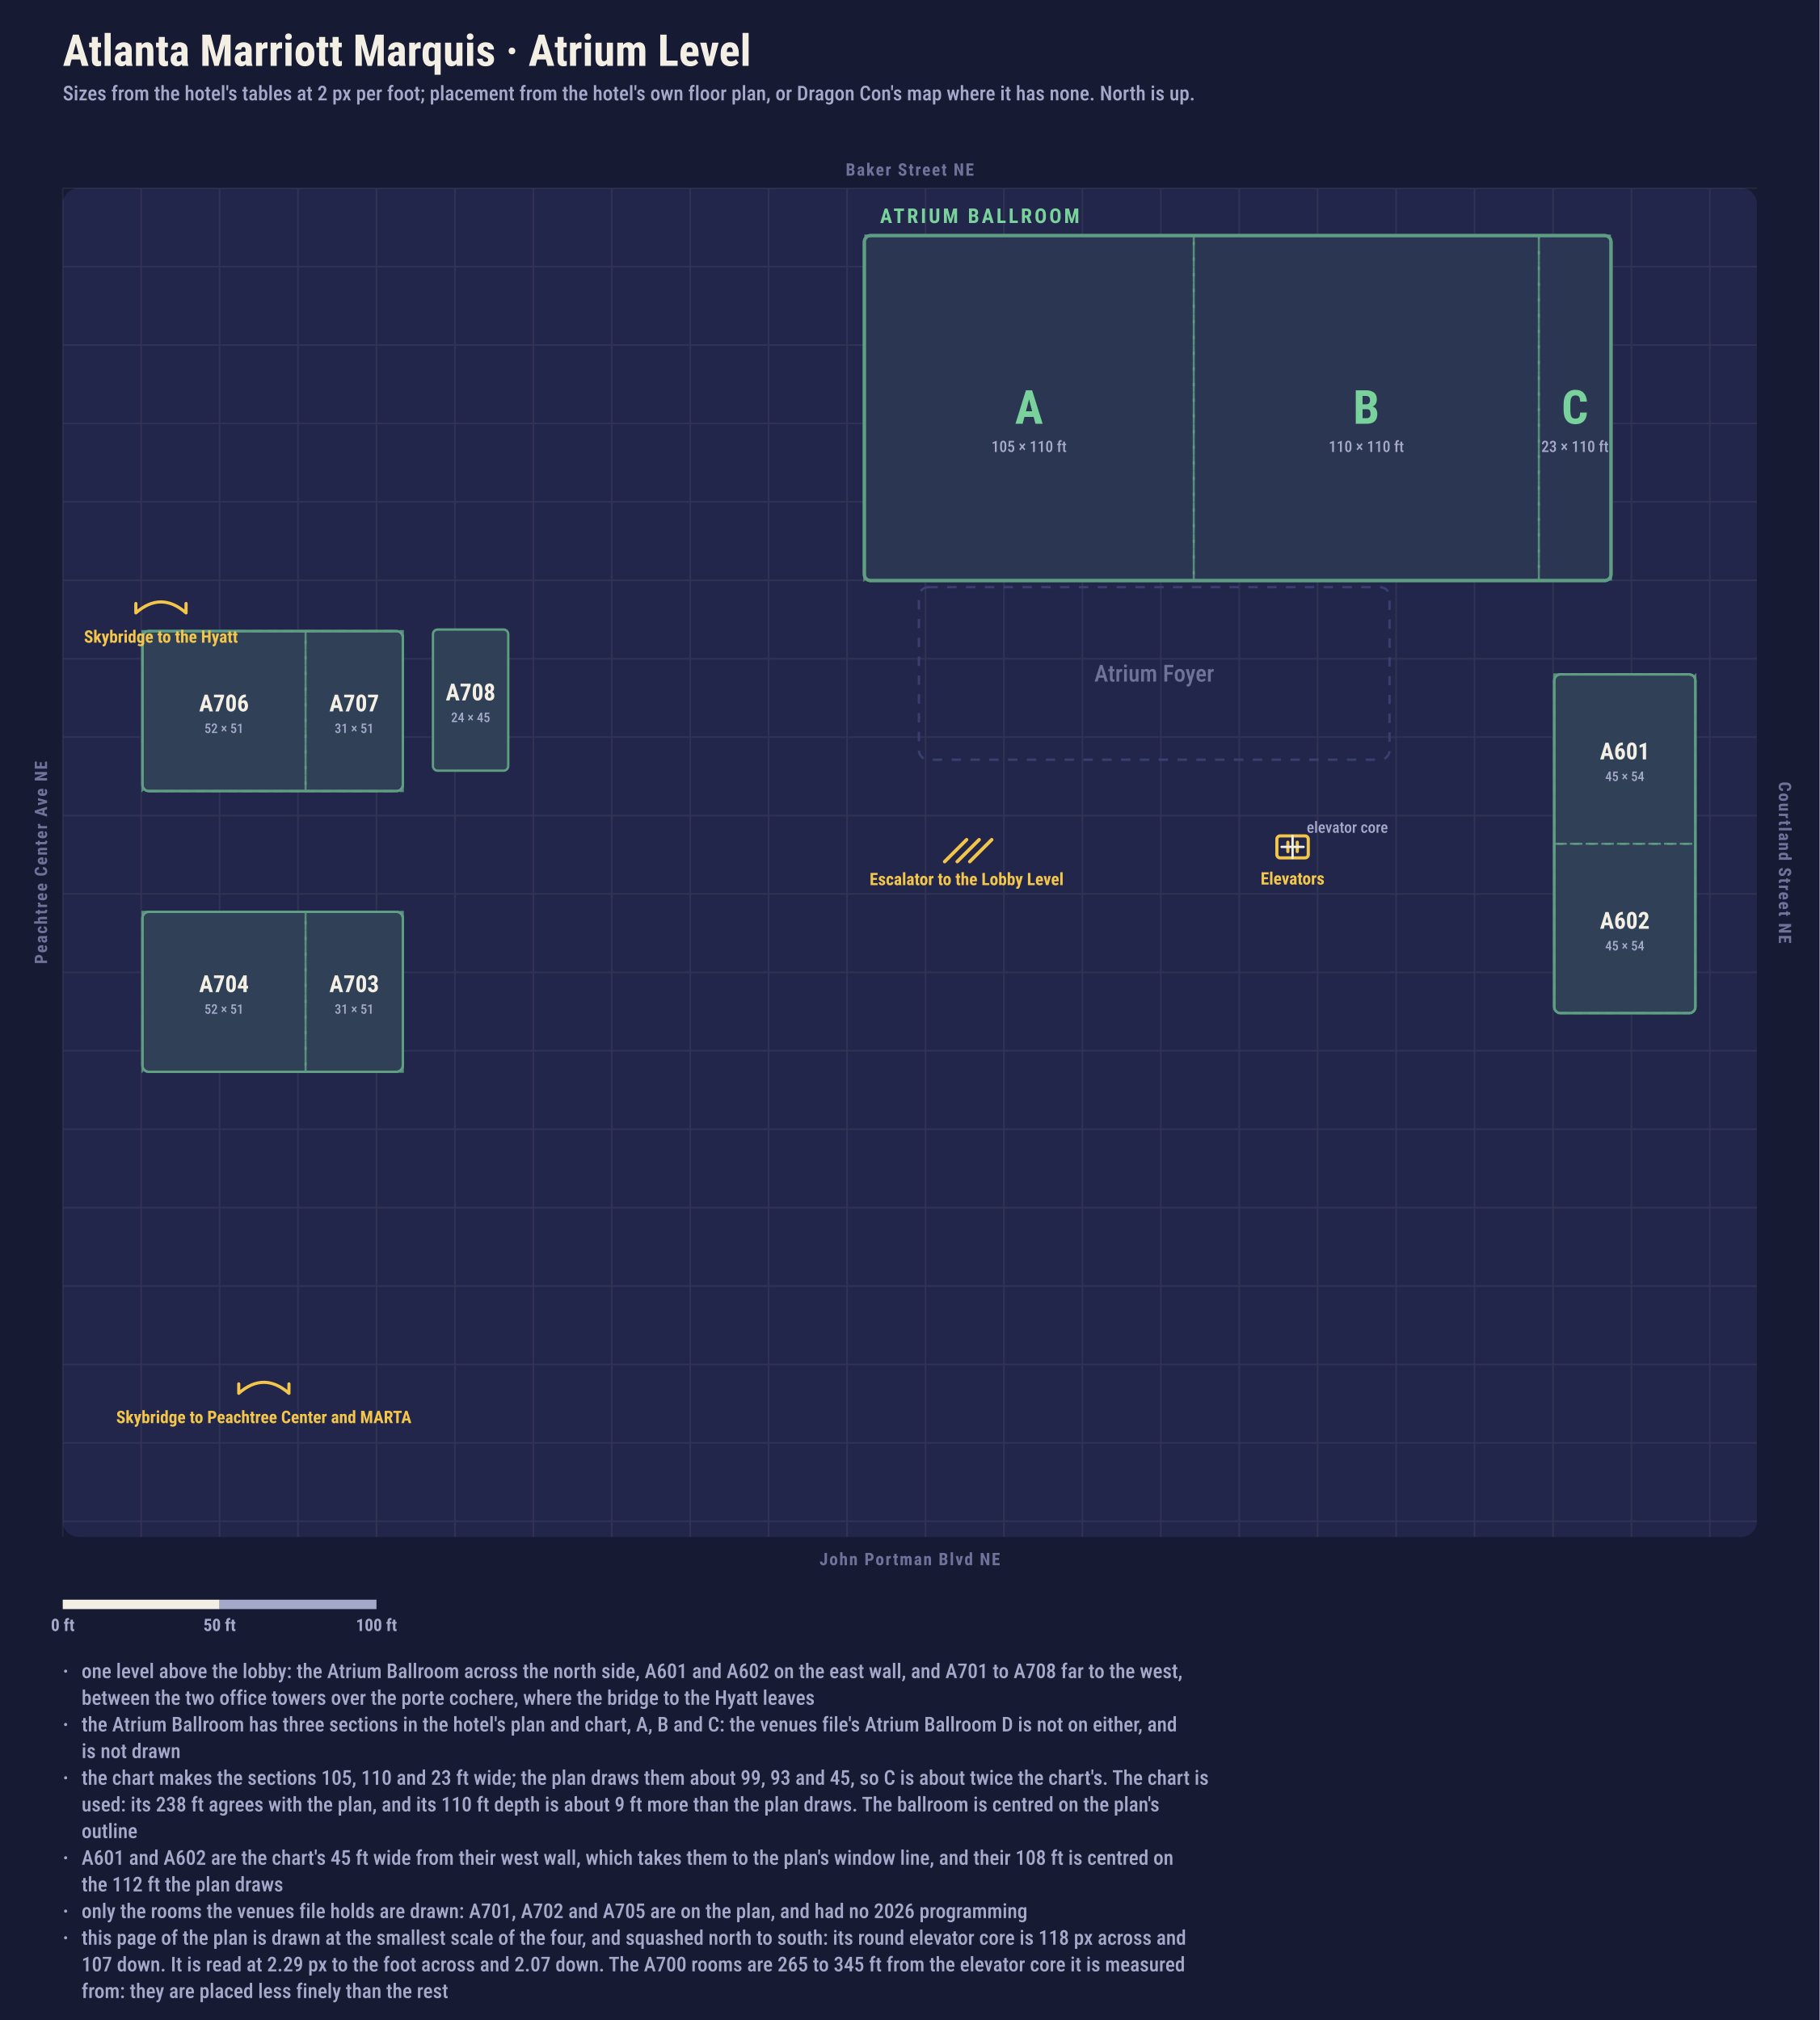
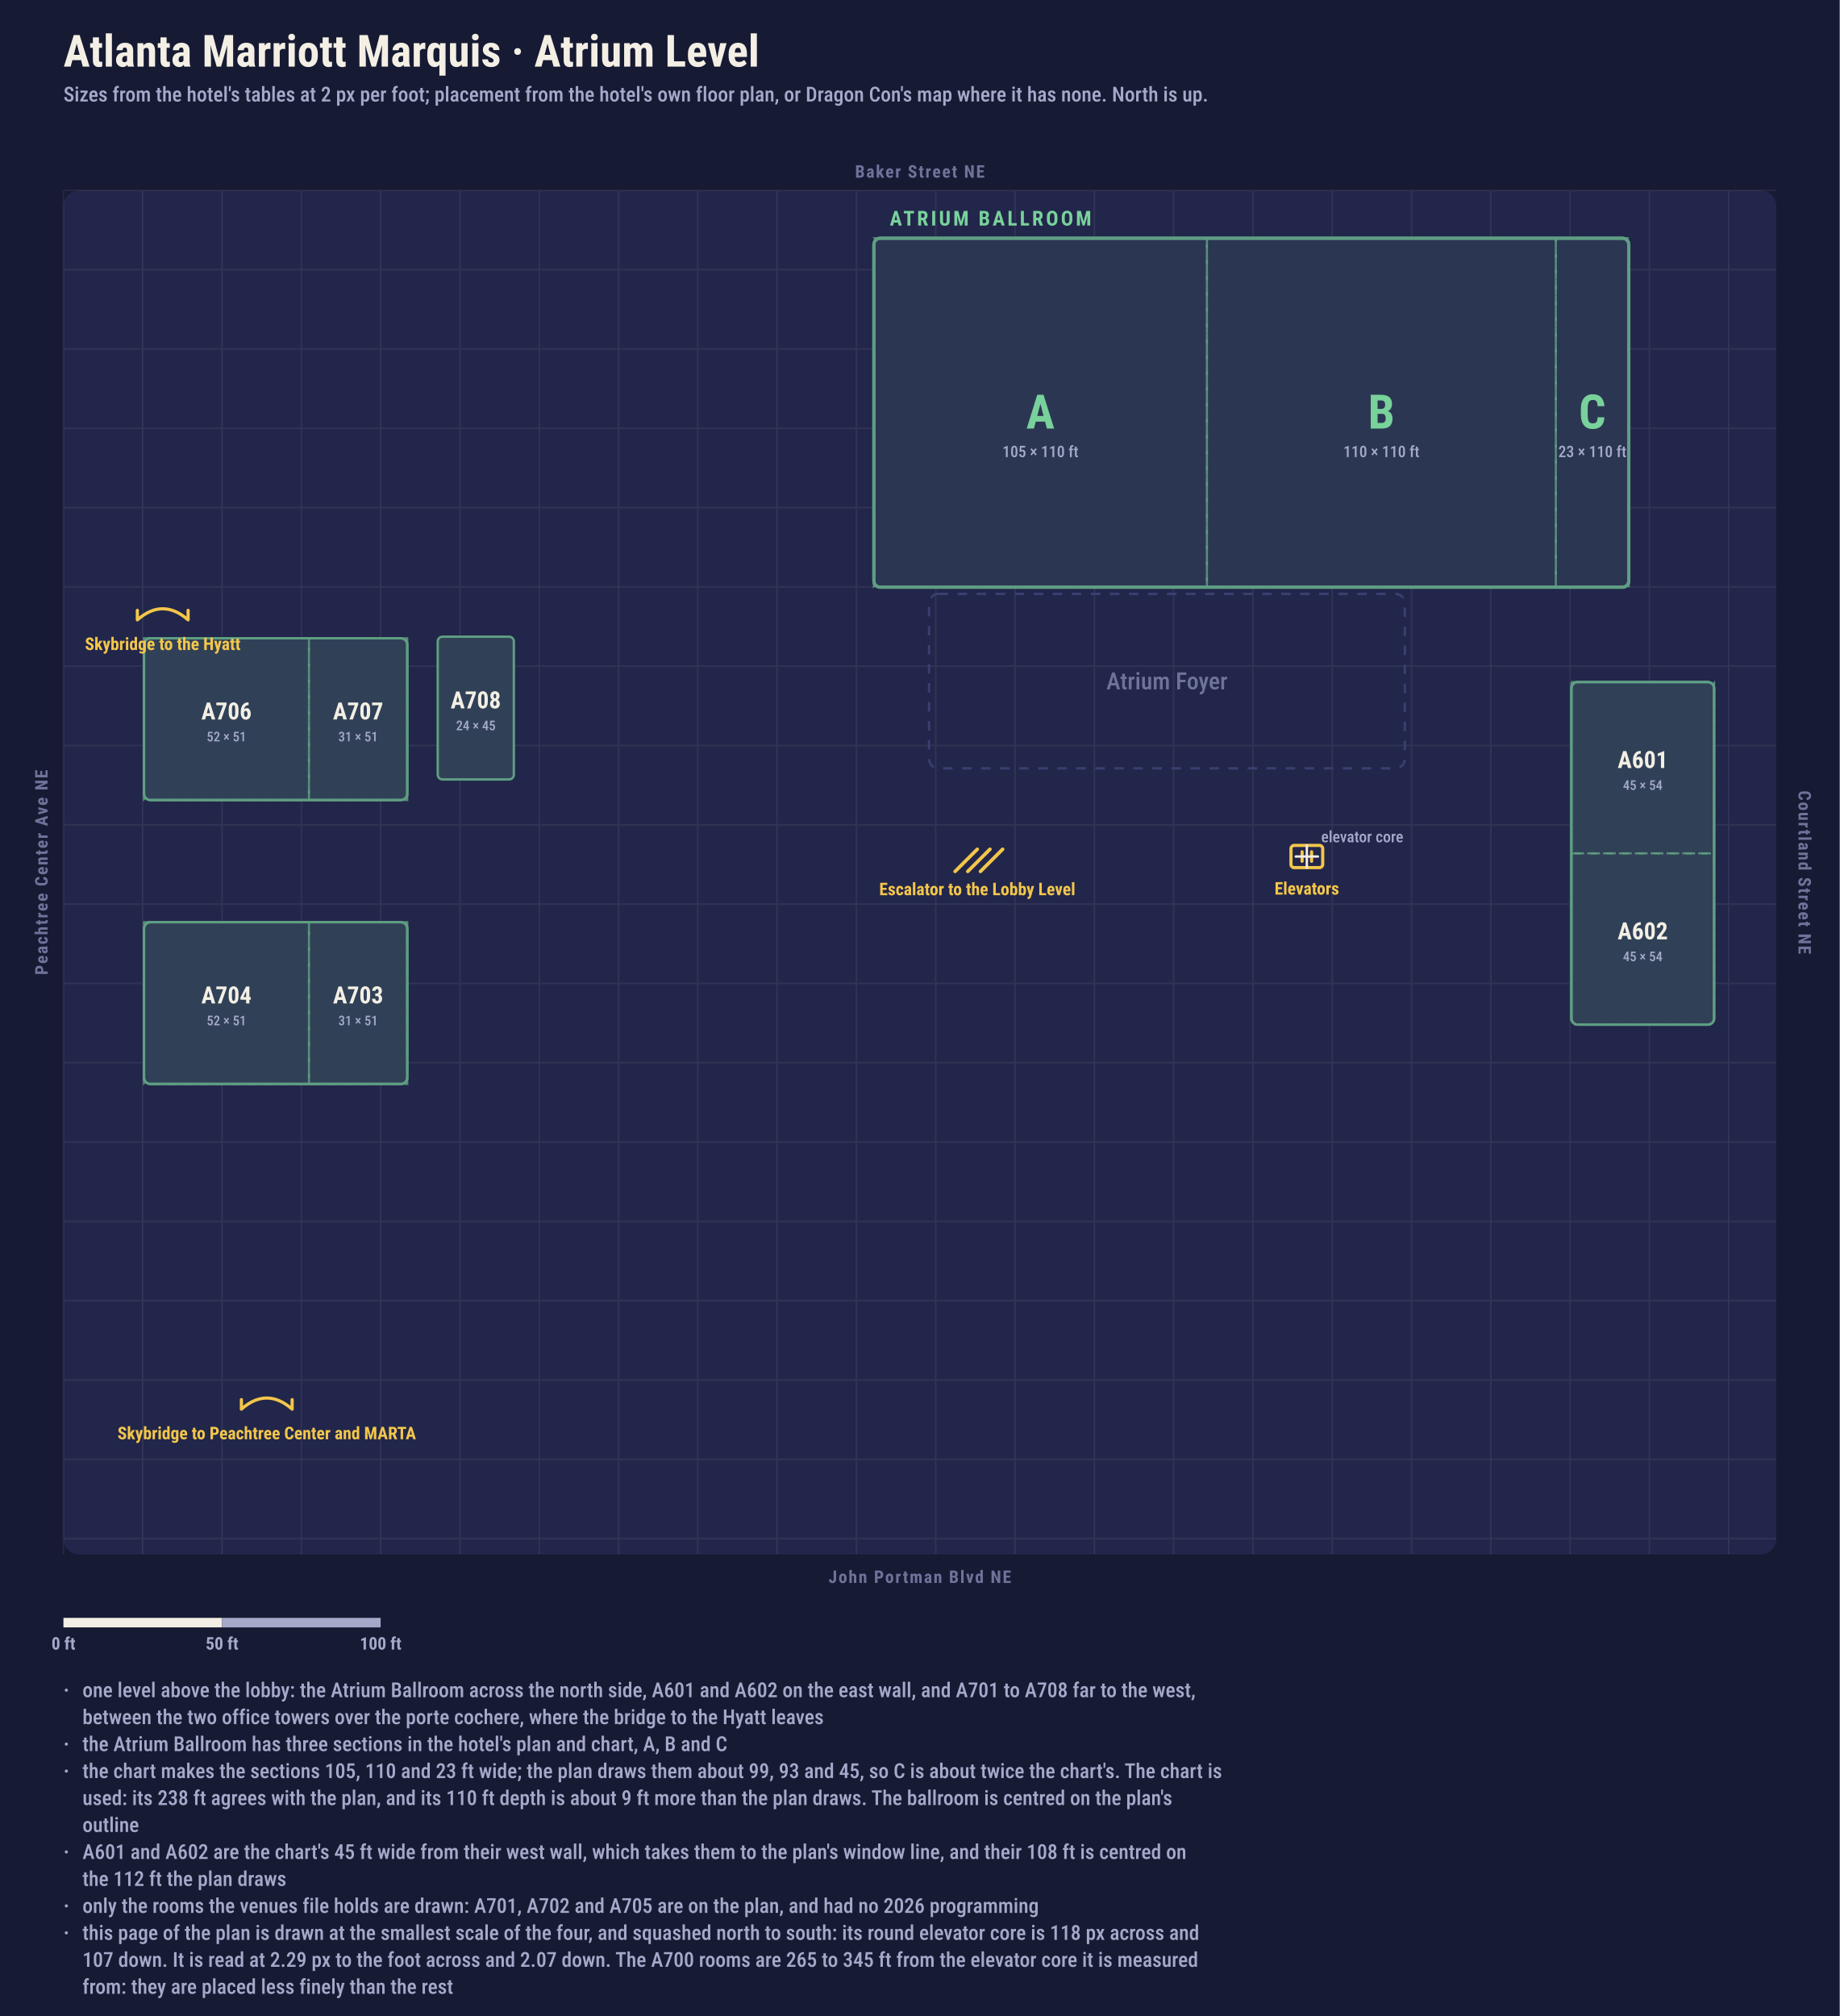
- <svg xmlns="http://www.w3.org/2000/svg" viewBox="0 0 1160 1288" width="1160" height="1288">
-   <rect width="1160" height="1288" fill="#171A33" />
+ <svg xmlns="http://www.w3.org/2000/svg" viewBox="0 0 1160 1271" width="1160" height="1271">
+   <rect width="1160" height="1271" fill="#171A33" />
  <g transform="translate(40 120)">
    <rect x="0" y="0" width="1080.0" height="860.0" rx="10" fill="#22264A" />
    <g opacity=".07">
      <line x1="0.0" y1="0" x2="0.0" y2="860.0" stroke="#F3EFE4" stroke-width="1" />
      <line x1="50.0" y1="0" x2="50.0" y2="860.0" stroke="#F3EFE4" stroke-width="1" />
      <line x1="100.0" y1="0" x2="100.0" y2="860.0" stroke="#F3EFE4" stroke-width="1" />
      <line x1="150.0" y1="0" x2="150.0" y2="860.0" stroke="#F3EFE4" stroke-width="1" />
      <line x1="200.0" y1="0" x2="200.0" y2="860.0" stroke="#F3EFE4" stroke-width="1" />
      <line x1="250.0" y1="0" x2="250.0" y2="860.0" stroke="#F3EFE4" stroke-width="1" />
      <line x1="300.0" y1="0" x2="300.0" y2="860.0" stroke="#F3EFE4" stroke-width="1" />
      <line x1="350.0" y1="0" x2="350.0" y2="860.0" stroke="#F3EFE4" stroke-width="1" />
      <line x1="400.0" y1="0" x2="400.0" y2="860.0" stroke="#F3EFE4" stroke-width="1" />
      <line x1="450.0" y1="0" x2="450.0" y2="860.0" stroke="#F3EFE4" stroke-width="1" />
      <line x1="500.0" y1="0" x2="500.0" y2="860.0" stroke="#F3EFE4" stroke-width="1" />
      <line x1="550.0" y1="0" x2="550.0" y2="860.0" stroke="#F3EFE4" stroke-width="1" />
      <line x1="600.0" y1="0" x2="600.0" y2="860.0" stroke="#F3EFE4" stroke-width="1" />
      <line x1="650.0" y1="0" x2="650.0" y2="860.0" stroke="#F3EFE4" stroke-width="1" />
      <line x1="700.0" y1="0" x2="700.0" y2="860.0" stroke="#F3EFE4" stroke-width="1" />
      <line x1="750.0" y1="0" x2="750.0" y2="860.0" stroke="#F3EFE4" stroke-width="1" />
      <line x1="800.0" y1="0" x2="800.0" y2="860.0" stroke="#F3EFE4" stroke-width="1" />
      <line x1="850.0" y1="0" x2="850.0" y2="860.0" stroke="#F3EFE4" stroke-width="1" />
      <line x1="900.0" y1="0" x2="900.0" y2="860.0" stroke="#F3EFE4" stroke-width="1" />
      <line x1="950.0" y1="0" x2="950.0" y2="860.0" stroke="#F3EFE4" stroke-width="1" />
      <line x1="1000.0" y1="0" x2="1000.0" y2="860.0" stroke="#F3EFE4" stroke-width="1" />
      <line x1="1050.0" y1="0" x2="1050.0" y2="860.0" stroke="#F3EFE4" stroke-width="1" />
      <line x1="0" y1="0.0" x2="1080.0" y2="0.0" stroke="#F3EFE4" stroke-width="1" />
      <line x1="0" y1="50.0" x2="1080.0" y2="50.0" stroke="#F3EFE4" stroke-width="1" />
      <line x1="0" y1="100.0" x2="1080.0" y2="100.0" stroke="#F3EFE4" stroke-width="1" />
      <line x1="0" y1="150.0" x2="1080.0" y2="150.0" stroke="#F3EFE4" stroke-width="1" />
      <line x1="0" y1="200.0" x2="1080.0" y2="200.0" stroke="#F3EFE4" stroke-width="1" />
      <line x1="0" y1="250.0" x2="1080.0" y2="250.0" stroke="#F3EFE4" stroke-width="1" />
      <line x1="0" y1="300.0" x2="1080.0" y2="300.0" stroke="#F3EFE4" stroke-width="1" />
      <line x1="0" y1="350.0" x2="1080.0" y2="350.0" stroke="#F3EFE4" stroke-width="1" />
      <line x1="0" y1="400.0" x2="1080.0" y2="400.0" stroke="#F3EFE4" stroke-width="1" />
      <line x1="0" y1="450.0" x2="1080.0" y2="450.0" stroke="#F3EFE4" stroke-width="1" />
      <line x1="0" y1="500.0" x2="1080.0" y2="500.0" stroke="#F3EFE4" stroke-width="1" />
      <line x1="0" y1="550.0" x2="1080.0" y2="550.0" stroke="#F3EFE4" stroke-width="1" />
      <line x1="0" y1="600.0" x2="1080.0" y2="600.0" stroke="#F3EFE4" stroke-width="1" />
      <line x1="0" y1="650.0" x2="1080.0" y2="650.0" stroke="#F3EFE4" stroke-width="1" />
      <line x1="0" y1="700.0" x2="1080.0" y2="700.0" stroke="#F3EFE4" stroke-width="1" />
      <line x1="0" y1="750.0" x2="1080.0" y2="750.0" stroke="#F3EFE4" stroke-width="1" />
      <line x1="0" y1="800.0" x2="1080.0" y2="800.0" stroke="#F3EFE4" stroke-width="1" />
      <line x1="0" y1="850.0" x2="1080.0" y2="850.0" stroke="#F3EFE4" stroke-width="1" />
    </g>
    <g>
      <rect x="511.0" y="30.2" width="476.0" height="220.0" rx="4" fill="#2B3752" stroke="#5F9E83" stroke-width="2" />
    </g>
    <text x="521.0" y="22.2" font-family="Barlow Semi Condensed, Avenir Next Condensed, Roboto Condensed, system-ui, sans-serif" font-size="13" font-weight="700" fill="#79D19B" text-anchor="start" letter-spacing=".12em">ATRIUM BALLROOM</text>
    <g>
      <rect x="950.8" y="310.0" width="90.0" height="216.0" rx="4" fill="#304157" stroke="#5F9E83" stroke-width="1.5" />
    </g>
    <g>
      <rect x="50.8" y="282.4" width="166.0" height="102.0" rx="4" fill="#304157" stroke="#5F9E83" stroke-width="1.5" />
    </g>
    <g>
      <rect x="50.8" y="461.4" width="166.0" height="102.0" rx="4" fill="#304157" stroke="#5F9E83" stroke-width="1.5" />
    </g>
    <g data-open="Atrium Foyer">
      <g>
        <rect x="545.8" y="254.4" width="300.0" height="110.0" rx="6" fill="none" stroke="#3A3F70" stroke-width="1.5" stroke-dasharray="6 6" />
      </g>
      <text x="695.8" y="314.6" font-family="Barlow Semi Condensed, Avenir Next Condensed, Roboto Condensed, system-ui, sans-serif" font-size="15" font-weight="500" fill="#6F739A" text-anchor="middle">Atrium Foyer</text>
    </g>
    <g>
      <rect x="511.0" y="30.2" width="210.0" height="220.0" rx="0" fill="none" stroke="#5F9E83" stroke-width="1.3" stroke-dasharray="6 4" opacity=".85" />
    </g>
    <g>
      <text x="616.0" y="150.2" font-family="Barlow Semi Condensed, Avenir Next Condensed, Roboto Condensed, system-ui, sans-serif" font-size="30" font-weight="700" fill="#79D19B" text-anchor="middle">A</text>
      <text x="616.0" y="168.2" font-family="Barlow Semi Condensed, Avenir Next Condensed, Roboto Condensed, system-ui, sans-serif" font-size="10" font-weight="500" fill="#A5A9C9" text-anchor="middle">105 × 110 ft</text>
    </g>
    <g>
      <rect x="721.0" y="30.2" width="220.0" height="220.0" rx="0" fill="none" stroke="#5F9E83" stroke-width="1.3" stroke-dasharray="6 4" opacity=".85" />
    </g>
    <g>
      <text x="831.0" y="150.2" font-family="Barlow Semi Condensed, Avenir Next Condensed, Roboto Condensed, system-ui, sans-serif" font-size="30" font-weight="700" fill="#79D19B" text-anchor="middle">B</text>
      <text x="831.0" y="168.2" font-family="Barlow Semi Condensed, Avenir Next Condensed, Roboto Condensed, system-ui, sans-serif" font-size="10" font-weight="500" fill="#A5A9C9" text-anchor="middle">110 × 110 ft</text>
    </g>
    <g>
      <rect x="941.0" y="30.2" width="46.0" height="220.0" rx="0" fill="none" stroke="#5F9E83" stroke-width="1.3" stroke-dasharray="6 4" opacity=".85" />
    </g>
    <g>
      <text x="964.0" y="150.2" font-family="Barlow Semi Condensed, Avenir Next Condensed, Roboto Condensed, system-ui, sans-serif" font-size="30" font-weight="700" fill="#79D19B" text-anchor="middle">C</text>
      <text x="964.0" y="168.2" font-family="Barlow Semi Condensed, Avenir Next Condensed, Roboto Condensed, system-ui, sans-serif" font-size="10" font-weight="500" fill="#A5A9C9" text-anchor="middle">23 × 110 ft</text>
    </g>
    <g>
      <rect x="950.8" y="310.0" width="90.0" height="108.0" rx="0" fill="none" stroke="#5F9E83" stroke-width="1.3" stroke-dasharray="6 4" opacity=".85" />
    </g>
    <g>
      <text x="995.8" y="364.2" font-family="Barlow Semi Condensed, Avenir Next Condensed, Roboto Condensed, system-ui, sans-serif" font-size="15" font-weight="700" fill="#F3EFE4" text-anchor="middle">A601</text>
      <text x="995.8" y="378.0" font-family="Barlow Semi Condensed, Avenir Next Condensed, Roboto Condensed, system-ui, sans-serif" font-size="8.5" font-weight="500" fill="#A5A9C9" text-anchor="middle">45 × 54</text>
    </g>
    <g>
      <rect x="950.8" y="418.0" width="90.0" height="108.0" rx="0" fill="none" stroke="#5F9E83" stroke-width="1.3" stroke-dasharray="6 4" opacity=".85" />
    </g>
    <g>
      <text x="995.8" y="472.2" font-family="Barlow Semi Condensed, Avenir Next Condensed, Roboto Condensed, system-ui, sans-serif" font-size="15" font-weight="700" fill="#F3EFE4" text-anchor="middle">A602</text>
      <text x="995.8" y="486.0" font-family="Barlow Semi Condensed, Avenir Next Condensed, Roboto Condensed, system-ui, sans-serif" font-size="8.5" font-weight="500" fill="#A5A9C9" text-anchor="middle">45 × 54</text>
    </g>
    <g>
      <rect x="50.8" y="282.4" width="104.0" height="102.0" rx="0" fill="none" stroke="#5F9E83" stroke-width="1.3" stroke-dasharray="6 4" opacity=".85" />
    </g>
    <g>
      <text x="102.8" y="333.6" font-family="Barlow Semi Condensed, Avenir Next Condensed, Roboto Condensed, system-ui, sans-serif" font-size="15" font-weight="700" fill="#F3EFE4" text-anchor="middle">A706</text>
      <text x="102.8" y="347.4" font-family="Barlow Semi Condensed, Avenir Next Condensed, Roboto Condensed, system-ui, sans-serif" font-size="8.5" font-weight="500" fill="#A5A9C9" text-anchor="middle">52 × 51</text>
    </g>
    <g>
      <rect x="154.8" y="282.4" width="62.0" height="102.0" rx="0" fill="none" stroke="#5F9E83" stroke-width="1.3" stroke-dasharray="6 4" opacity=".85" />
    </g>
    <g>
      <text x="185.8" y="333.6" font-family="Barlow Semi Condensed, Avenir Next Condensed, Roboto Condensed, system-ui, sans-serif" font-size="15" font-weight="700" fill="#F3EFE4" text-anchor="middle">A707</text>
      <text x="185.8" y="347.4" font-family="Barlow Semi Condensed, Avenir Next Condensed, Roboto Condensed, system-ui, sans-serif" font-size="8.5" font-weight="500" fill="#A5A9C9" text-anchor="middle">31 × 51</text>
    </g>
    <g>
      <rect x="236.0" y="281.4" width="48.0" height="90.0" rx="3" fill="#304157" stroke="#5F9E83" stroke-width="1.5" />
    </g>
    <g>
      <text x="260.0" y="326.6" font-family="Barlow Semi Condensed, Avenir Next Condensed, Roboto Condensed, system-ui, sans-serif" font-size="15" font-weight="700" fill="#F3EFE4" text-anchor="middle">A708</text>
      <text x="260.0" y="340.4" font-family="Barlow Semi Condensed, Avenir Next Condensed, Roboto Condensed, system-ui, sans-serif" font-size="8.5" font-weight="500" fill="#A5A9C9" text-anchor="middle">24 × 45</text>
    </g>
    <g>
      <rect x="50.8" y="461.4" width="104.0" height="102.0" rx="0" fill="none" stroke="#5F9E83" stroke-width="1.3" stroke-dasharray="6 4" opacity=".85" />
    </g>
    <g>
      <text x="102.8" y="512.6" font-family="Barlow Semi Condensed, Avenir Next Condensed, Roboto Condensed, system-ui, sans-serif" font-size="15" font-weight="700" fill="#F3EFE4" text-anchor="middle">A704</text>
      <text x="102.8" y="526.4" font-family="Barlow Semi Condensed, Avenir Next Condensed, Roboto Condensed, system-ui, sans-serif" font-size="8.5" font-weight="500" fill="#A5A9C9" text-anchor="middle">52 × 51</text>
    </g>
    <g>
      <rect x="154.8" y="461.4" width="62.0" height="102.0" rx="0" fill="none" stroke="#5F9E83" stroke-width="1.3" stroke-dasharray="6 4" opacity=".85" />
    </g>
    <g>
      <text x="185.8" y="512.6" font-family="Barlow Semi Condensed, Avenir Next Condensed, Roboto Condensed, system-ui, sans-serif" font-size="15" font-weight="700" fill="#F3EFE4" text-anchor="middle">A703</text>
      <text x="185.8" y="526.4" font-family="Barlow Semi Condensed, Avenir Next Condensed, Roboto Condensed, system-ui, sans-serif" font-size="8.5" font-weight="500" fill="#A5A9C9" text-anchor="middle">31 × 51</text>
    </g>
    <g>
      <rect x="511.0" y="30.2" width="476.0" height="220.0" rx="4" fill="none" stroke="#5F9E83" stroke-width="2" />
    </g>
    <g>
      <rect x="950.8" y="310.0" width="90.0" height="216.0" rx="4" fill="none" stroke="#5F9E83" stroke-width="1.5" />
    </g>
    <g>
      <rect x="50.8" y="282.4" width="166.0" height="102.0" rx="4" fill="none" stroke="#5F9E83" stroke-width="1.5" />
    </g>
    <g>
      <rect x="50.8" y="461.4" width="166.0" height="102.0" rx="4" fill="none" stroke="#5F9E83" stroke-width="1.5" />
    </g>
    <g transform="translate(784.0 420.0)">
      <rect x="-10" y="-7" width="20" height="14" rx="2" fill="none" stroke="#F3C64B" stroke-width="2" />
      <path d="M-3 -3 L-3 3 M3 -3 L3 3" stroke="#F3C64B" stroke-width="2" stroke-linecap="round" />
      <text x="0.0" y="24.0" font-family="Barlow Semi Condensed, Avenir Next Condensed, Roboto Condensed, system-ui, sans-serif" font-size="11" font-weight="600" fill="#F3C64B" text-anchor="middle">Elevators</text>
    </g>
    <g transform="translate(576.2 420.4)">
      <path d="M-14 9 L0 -5 M-6 9 L8 -5 M2 9 L16 -5" fill="none" stroke="#F3C64B" stroke-width="2.2" stroke-linecap="round" />
      <text x="0.0" y="24.0" font-family="Barlow Semi Condensed, Avenir Next Condensed, Roboto Condensed, system-ui, sans-serif" font-size="11" font-weight="600" fill="#F3C64B" text-anchor="middle">Escalator to the Lobby Level</text>
    </g>
    <g transform="translate(62.6 265.8)">
      <path d="M-16 5 Q0 -9 16 5 M-16 5 V-1 M16 5 V-1" fill="none" stroke="#F3C64B" stroke-width="2" stroke-linecap="round" />
      <text x="0.0" y="24.0" font-family="Barlow Semi Condensed, Avenir Next Condensed, Roboto Condensed, system-ui, sans-serif" font-size="11" font-weight="600" fill="#F3C64B" text-anchor="middle">Skybridge to the Hyatt</text>
    </g>
    <g transform="translate(128.2 763.4)">
      <path d="M-16 5 Q0 -9 16 5 M-16 5 V-1 M16 5 V-1" fill="none" stroke="#F3C64B" stroke-width="2" stroke-linecap="round" />
      <text x="0.0" y="24.0" font-family="Barlow Semi Condensed, Avenir Next Condensed, Roboto Condensed, system-ui, sans-serif" font-size="11" font-weight="600" fill="#F3C64B" text-anchor="middle">Skybridge to Peachtree Center and MARTA</text>
    </g>
    <g data-anchor="elevator core" transform="translate(784.0 420.0)">
      <path d="M-7 0 H7 M0 -7 V7" stroke="#F3EFE4" stroke-width="1.5" stroke-linecap="round" />
      <text x="9.0" y="-9.0" font-family="Barlow Semi Condensed, Avenir Next Condensed, Roboto Condensed, system-ui, sans-serif" font-size="10" font-weight="500" fill="#A5A9C9" text-anchor="start">elevator core</text>
    </g>
    <text x="540.0" y="-8.0" font-family="Barlow Semi Condensed, Avenir Next Condensed, Roboto Condensed, system-ui, sans-serif" font-size="11" font-weight="600" fill="#6F739A" text-anchor="middle" letter-spacing=".08em">Baker Street NE</text>
    <text x="540.0" y="878.0" font-family="Barlow Semi Condensed, Avenir Next Condensed, Roboto Condensed, system-ui, sans-serif" font-size="11" font-weight="600" fill="#6F739A" text-anchor="middle" letter-spacing=".08em">John Portman Blvd NE</text>
    <text x="-10.0" y="430.0" font-family="Barlow Semi Condensed, Avenir Next Condensed, Roboto Condensed, system-ui, sans-serif" font-size="11" font-weight="600" fill="#6F739A" text-anchor="middle" letter-spacing=".08em" transform="rotate(-90 -10 430.0)">Peachtree Center Ave NE</text>
    <text x="1094.0" y="430.0" font-family="Barlow Semi Condensed, Avenir Next Condensed, Roboto Condensed, system-ui, sans-serif" font-size="11" font-weight="600" fill="#6F739A" text-anchor="middle" letter-spacing=".08em" transform="rotate(90 1094.0 430.0)">Courtland Street NE</text>
  </g>
  <text x="40.0" y="42.0" font-family="Barlow Semi Condensed, Avenir Next Condensed, Roboto Condensed, system-ui, sans-serif" font-size="28" font-weight="700" fill="#F3EFE4" text-anchor="start">Atlanta Marriott Marquis · Atrium Level</text>
  <text x="40.0" y="64.0" font-family="Barlow Semi Condensed, Avenir Next Condensed, Roboto Condensed, system-ui, sans-serif" font-size="13" font-weight="500" fill="#A5A9C9" text-anchor="start">Sizes from the hotel's tables at 2 px per foot; placement from the hotel's own floor plan, or Dragon Con's map where it has none. North is up.</text>
  <g transform="translate(40 1020)">
    <rect x="0" y="0" width="100" height="6" fill="#F3EFE4" />
    <rect x="100" y="0" width="100" height="6" fill="#A5A9C9" />
    <text x="0.0" y="20.0" font-family="Barlow Semi Condensed, Avenir Next Condensed, Roboto Condensed, system-ui, sans-serif" font-size="11" font-weight="600" fill="#A5A9C9" text-anchor="middle">0 ft</text>
    <text x="100.0" y="20.0" font-family="Barlow Semi Condensed, Avenir Next Condensed, Roboto Condensed, system-ui, sans-serif" font-size="11" font-weight="600" fill="#A5A9C9" text-anchor="middle">50 ft</text>
    <text x="200.0" y="20.0" font-family="Barlow Semi Condensed, Avenir Next Condensed, Roboto Condensed, system-ui, sans-serif" font-size="11" font-weight="600" fill="#A5A9C9" text-anchor="middle">100 ft</text>
  </g>
  <text x="40.0" y="1070.0" font-family="Barlow Semi Condensed, Avenir Next Condensed, Roboto Condensed, system-ui, sans-serif" font-size="13" font-weight="700" fill="#A5A9C9" text-anchor="start">·</text>
  <text x="52.0" y="1070.0" font-family="Barlow Semi Condensed, Avenir Next Condensed, Roboto Condensed, system-ui, sans-serif" font-size="13" font-weight="500" fill="#A5A9C9" text-anchor="start">one level above the lobby: the Atrium Ballroom across the north side, A601 and A602 on the east wall, and A701 to A708 far to the west,</text>
  <text x="52.0" y="1087.0" font-family="Barlow Semi Condensed, Avenir Next Condensed, Roboto Condensed, system-ui, sans-serif" font-size="13" font-weight="500" fill="#A5A9C9" text-anchor="start">between the two office towers over the porte cochere, where the bridge to the Hyatt leaves</text>
  <text x="40.0" y="1104.0" font-family="Barlow Semi Condensed, Avenir Next Condensed, Roboto Condensed, system-ui, sans-serif" font-size="13" font-weight="700" fill="#A5A9C9" text-anchor="start">·</text>
-   <text x="52.0" y="1104.0" font-family="Barlow Semi Condensed, Avenir Next Condensed, Roboto Condensed, system-ui, sans-serif" font-size="13" font-weight="500" fill="#A5A9C9" text-anchor="start">the Atrium Ballroom has three sections in the hotel's plan and chart, A, B and C: the venues file's Atrium Ballroom D is not on either, and</text>
-   <text x="52.0" y="1121.0" font-family="Barlow Semi Condensed, Avenir Next Condensed, Roboto Condensed, system-ui, sans-serif" font-size="13" font-weight="500" fill="#A5A9C9" text-anchor="start">is not drawn</text>
-   <text x="40.0" y="1138.0" font-family="Barlow Semi Condensed, Avenir Next Condensed, Roboto Condensed, system-ui, sans-serif" font-size="13" font-weight="700" fill="#A5A9C9" text-anchor="start">·</text>
-   <text x="52.0" y="1138.0" font-family="Barlow Semi Condensed, Avenir Next Condensed, Roboto Condensed, system-ui, sans-serif" font-size="13" font-weight="500" fill="#A5A9C9" text-anchor="start">the chart makes the sections 105, 110 and 23 ft wide; the plan draws them about 99, 93 and 45, so C is about twice the chart's. The chart is</text>
-   <text x="52.0" y="1155.0" font-family="Barlow Semi Condensed, Avenir Next Condensed, Roboto Condensed, system-ui, sans-serif" font-size="13" font-weight="500" fill="#A5A9C9" text-anchor="start">used: its 238 ft agrees with the plan, and its 110 ft depth is about 9 ft more than the plan draws. The ballroom is centred on the plan's</text>
-   <text x="52.0" y="1172.0" font-family="Barlow Semi Condensed, Avenir Next Condensed, Roboto Condensed, system-ui, sans-serif" font-size="13" font-weight="500" fill="#A5A9C9" text-anchor="start">outline</text>
-   <text x="40.0" y="1189.0" font-family="Barlow Semi Condensed, Avenir Next Condensed, Roboto Condensed, system-ui, sans-serif" font-size="13" font-weight="700" fill="#A5A9C9" text-anchor="start">·</text>
-   <text x="52.0" y="1189.0" font-family="Barlow Semi Condensed, Avenir Next Condensed, Roboto Condensed, system-ui, sans-serif" font-size="13" font-weight="500" fill="#A5A9C9" text-anchor="start">A601 and A602 are the chart's 45 ft wide from their west wall, which takes them to the plan's window line, and their 108 ft is centred on</text>
-   <text x="52.0" y="1206.0" font-family="Barlow Semi Condensed, Avenir Next Condensed, Roboto Condensed, system-ui, sans-serif" font-size="13" font-weight="500" fill="#A5A9C9" text-anchor="start">the 112 ft the plan draws</text>
+   <text x="52.0" y="1104.0" font-family="Barlow Semi Condensed, Avenir Next Condensed, Roboto Condensed, system-ui, sans-serif" font-size="13" font-weight="500" fill="#A5A9C9" text-anchor="start">the Atrium Ballroom has three sections in the hotel's plan and chart, A, B and C</text>
+   <text x="40.0" y="1121.0" font-family="Barlow Semi Condensed, Avenir Next Condensed, Roboto Condensed, system-ui, sans-serif" font-size="13" font-weight="700" fill="#A5A9C9" text-anchor="start">·</text>
+   <text x="52.0" y="1121.0" font-family="Barlow Semi Condensed, Avenir Next Condensed, Roboto Condensed, system-ui, sans-serif" font-size="13" font-weight="500" fill="#A5A9C9" text-anchor="start">the chart makes the sections 105, 110 and 23 ft wide; the plan draws them about 99, 93 and 45, so C is about twice the chart's. The chart is</text>
+   <text x="52.0" y="1138.0" font-family="Barlow Semi Condensed, Avenir Next Condensed, Roboto Condensed, system-ui, sans-serif" font-size="13" font-weight="500" fill="#A5A9C9" text-anchor="start">used: its 238 ft agrees with the plan, and its 110 ft depth is about 9 ft more than the plan draws. The ballroom is centred on the plan's</text>
+   <text x="52.0" y="1155.0" font-family="Barlow Semi Condensed, Avenir Next Condensed, Roboto Condensed, system-ui, sans-serif" font-size="13" font-weight="500" fill="#A5A9C9" text-anchor="start">outline</text>
+   <text x="40.0" y="1172.0" font-family="Barlow Semi Condensed, Avenir Next Condensed, Roboto Condensed, system-ui, sans-serif" font-size="13" font-weight="700" fill="#A5A9C9" text-anchor="start">·</text>
+   <text x="52.0" y="1172.0" font-family="Barlow Semi Condensed, Avenir Next Condensed, Roboto Condensed, system-ui, sans-serif" font-size="13" font-weight="500" fill="#A5A9C9" text-anchor="start">A601 and A602 are the chart's 45 ft wide from their west wall, which takes them to the plan's window line, and their 108 ft is centred on</text>
+   <text x="52.0" y="1189.0" font-family="Barlow Semi Condensed, Avenir Next Condensed, Roboto Condensed, system-ui, sans-serif" font-size="13" font-weight="500" fill="#A5A9C9" text-anchor="start">the 112 ft the plan draws</text>
+   <text x="40.0" y="1206.0" font-family="Barlow Semi Condensed, Avenir Next Condensed, Roboto Condensed, system-ui, sans-serif" font-size="13" font-weight="700" fill="#A5A9C9" text-anchor="start">·</text>
+   <text x="52.0" y="1206.0" font-family="Barlow Semi Condensed, Avenir Next Condensed, Roboto Condensed, system-ui, sans-serif" font-size="13" font-weight="500" fill="#A5A9C9" text-anchor="start">only the rooms the venues file holds are drawn: A701, A702 and A705 are on the plan, and had no 2026 programming</text>
  <text x="40.0" y="1223.0" font-family="Barlow Semi Condensed, Avenir Next Condensed, Roboto Condensed, system-ui, sans-serif" font-size="13" font-weight="700" fill="#A5A9C9" text-anchor="start">·</text>
-   <text x="52.0" y="1223.0" font-family="Barlow Semi Condensed, Avenir Next Condensed, Roboto Condensed, system-ui, sans-serif" font-size="13" font-weight="500" fill="#A5A9C9" text-anchor="start">only the rooms the venues file holds are drawn: A701, A702 and A705 are on the plan, and had no 2026 programming</text>
-   <text x="40.0" y="1240.0" font-family="Barlow Semi Condensed, Avenir Next Condensed, Roboto Condensed, system-ui, sans-serif" font-size="13" font-weight="700" fill="#A5A9C9" text-anchor="start">·</text>
-   <text x="52.0" y="1240.0" font-family="Barlow Semi Condensed, Avenir Next Condensed, Roboto Condensed, system-ui, sans-serif" font-size="13" font-weight="500" fill="#A5A9C9" text-anchor="start">this page of the plan is drawn at the smallest scale of the four, and squashed north to south: its round elevator core is 118 px across and</text>
-   <text x="52.0" y="1257.0" font-family="Barlow Semi Condensed, Avenir Next Condensed, Roboto Condensed, system-ui, sans-serif" font-size="13" font-weight="500" fill="#A5A9C9" text-anchor="start">107 down. It is read at 2.29 px to the foot across and 2.07 down. The A700 rooms are 265 to 345 ft from the elevator core it is measured</text>
-   <text x="52.0" y="1274.0" font-family="Barlow Semi Condensed, Avenir Next Condensed, Roboto Condensed, system-ui, sans-serif" font-size="13" font-weight="500" fill="#A5A9C9" text-anchor="start">from: they are placed less finely than the rest</text>
+   <text x="52.0" y="1223.0" font-family="Barlow Semi Condensed, Avenir Next Condensed, Roboto Condensed, system-ui, sans-serif" font-size="13" font-weight="500" fill="#A5A9C9" text-anchor="start">this page of the plan is drawn at the smallest scale of the four, and squashed north to south: its round elevator core is 118 px across and</text>
+   <text x="52.0" y="1240.0" font-family="Barlow Semi Condensed, Avenir Next Condensed, Roboto Condensed, system-ui, sans-serif" font-size="13" font-weight="500" fill="#A5A9C9" text-anchor="start">107 down. It is read at 2.29 px to the foot across and 2.07 down. The A700 rooms are 265 to 345 ft from the elevator core it is measured</text>
+   <text x="52.0" y="1257.0" font-family="Barlow Semi Condensed, Avenir Next Condensed, Roboto Condensed, system-ui, sans-serif" font-size="13" font-weight="500" fill="#A5A9C9" text-anchor="start">from: they are placed less finely than the rest</text>
</svg>
